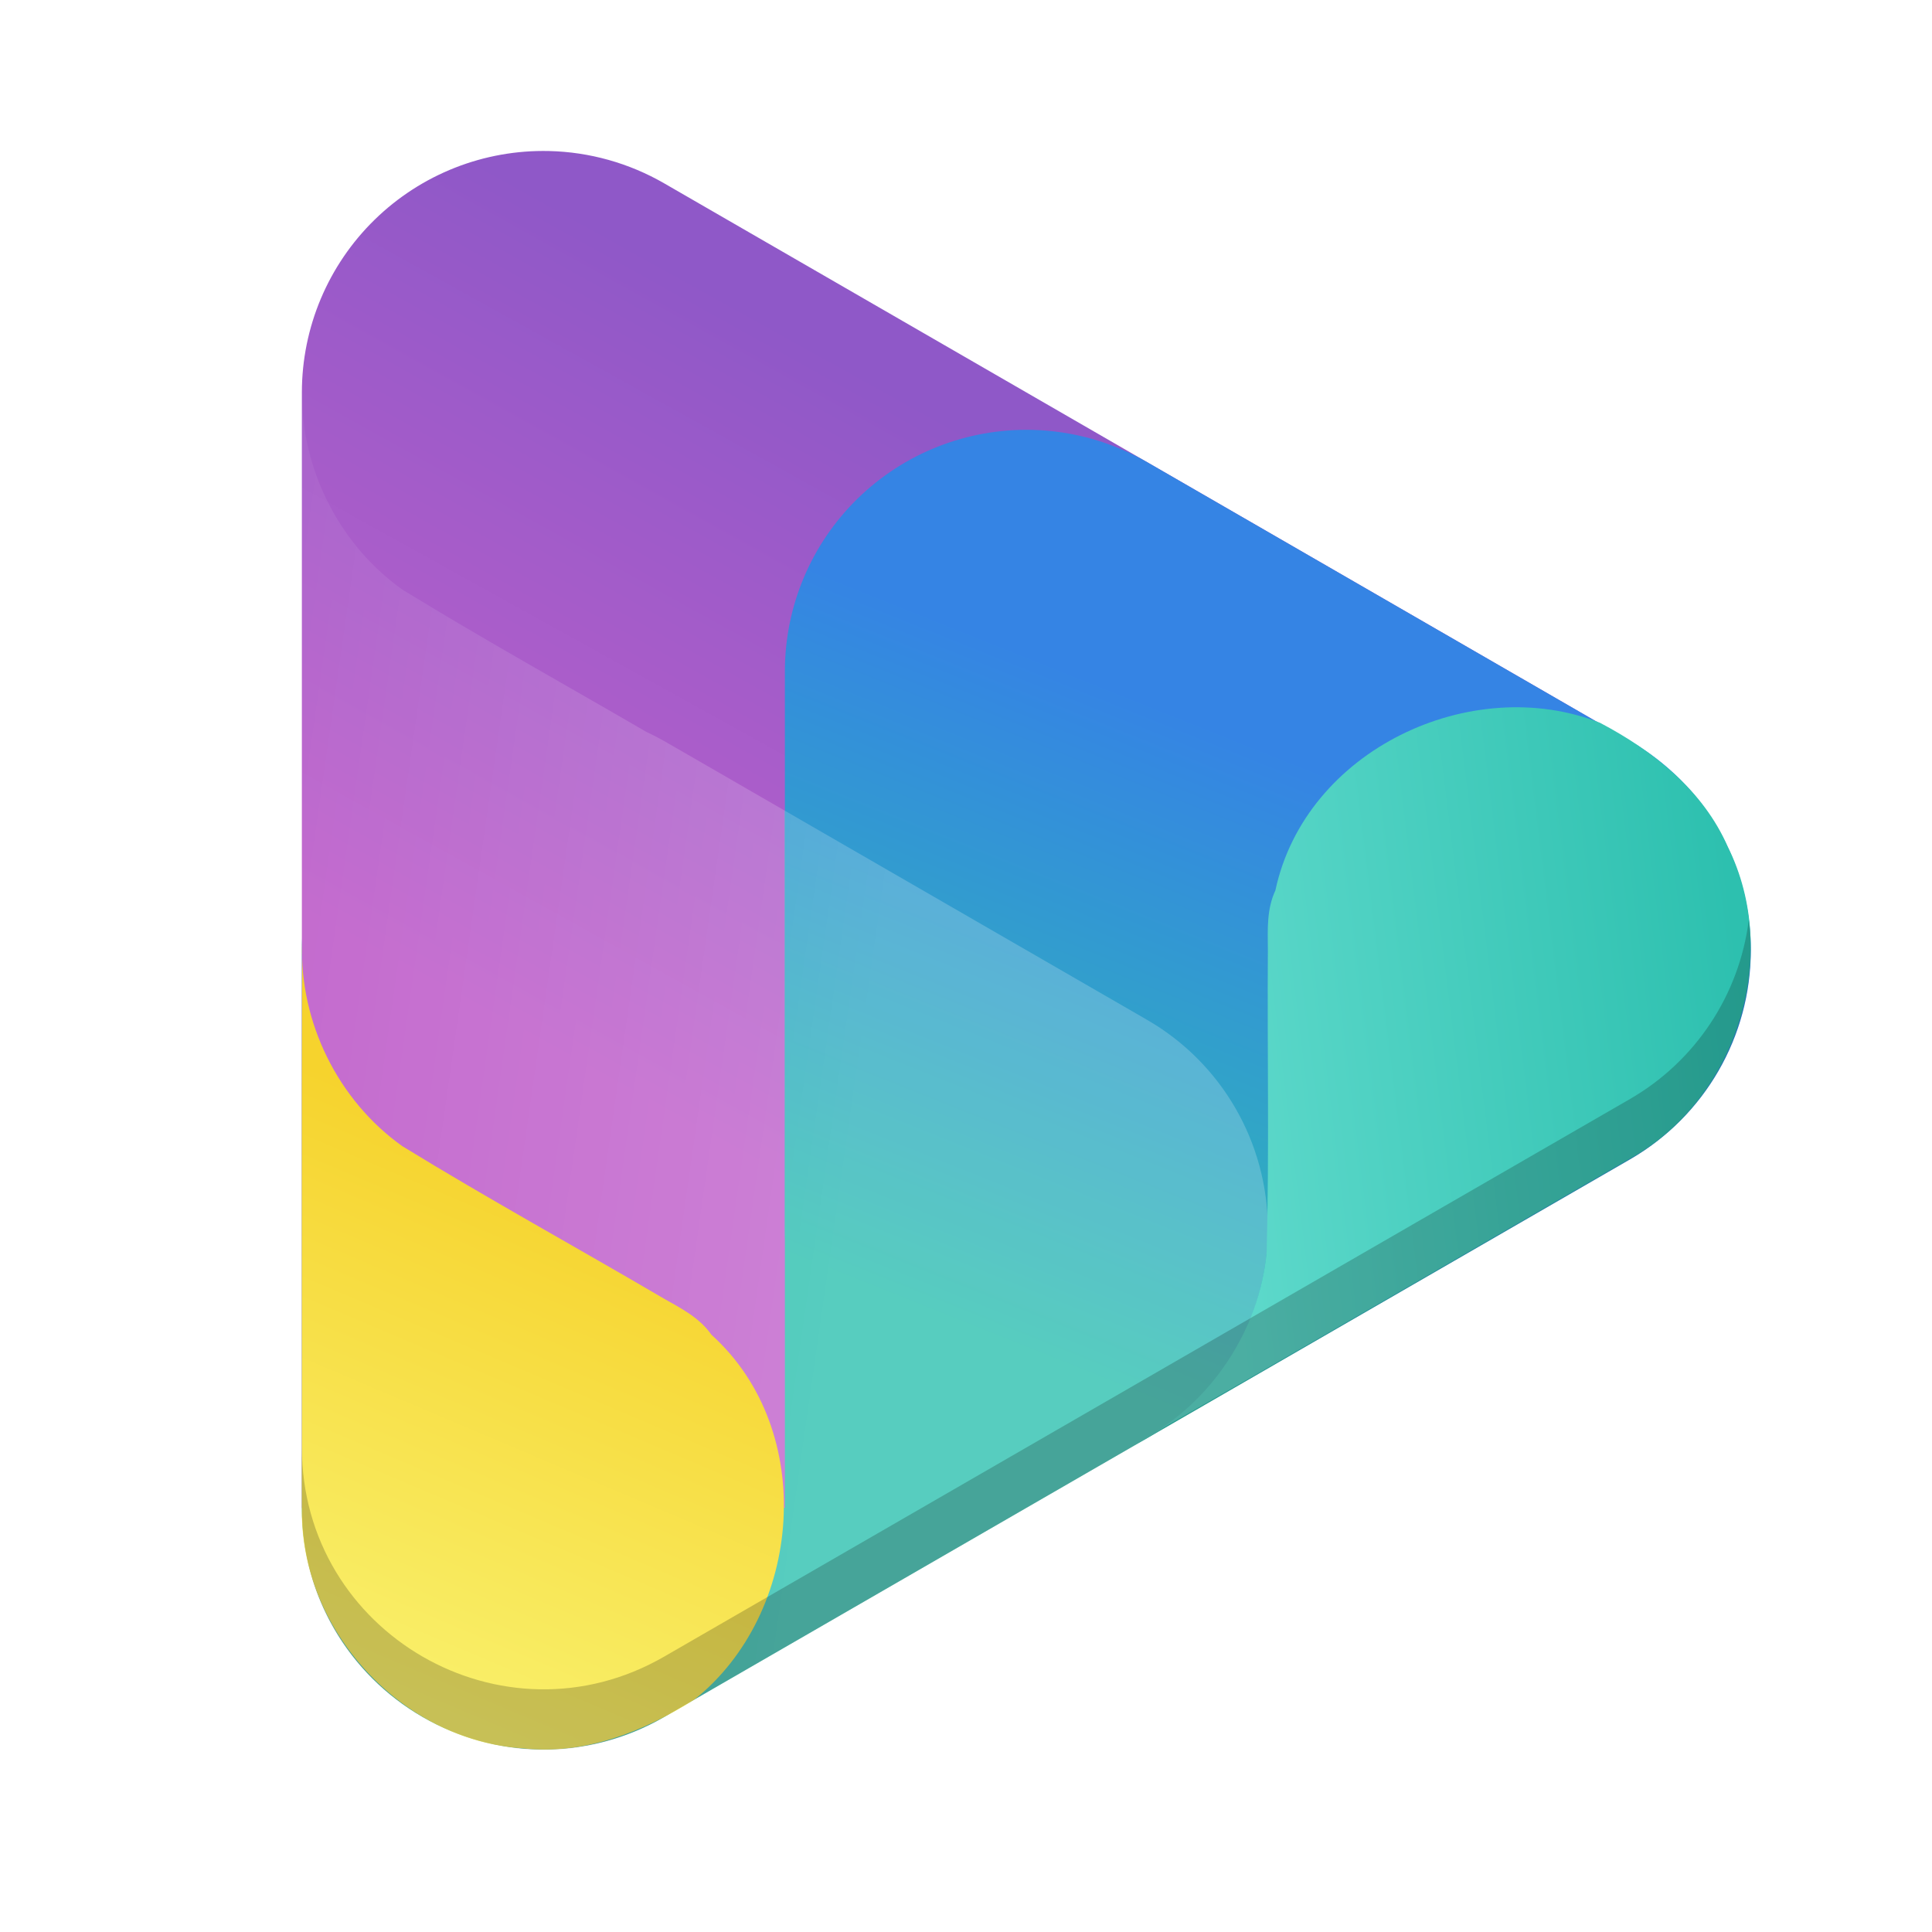
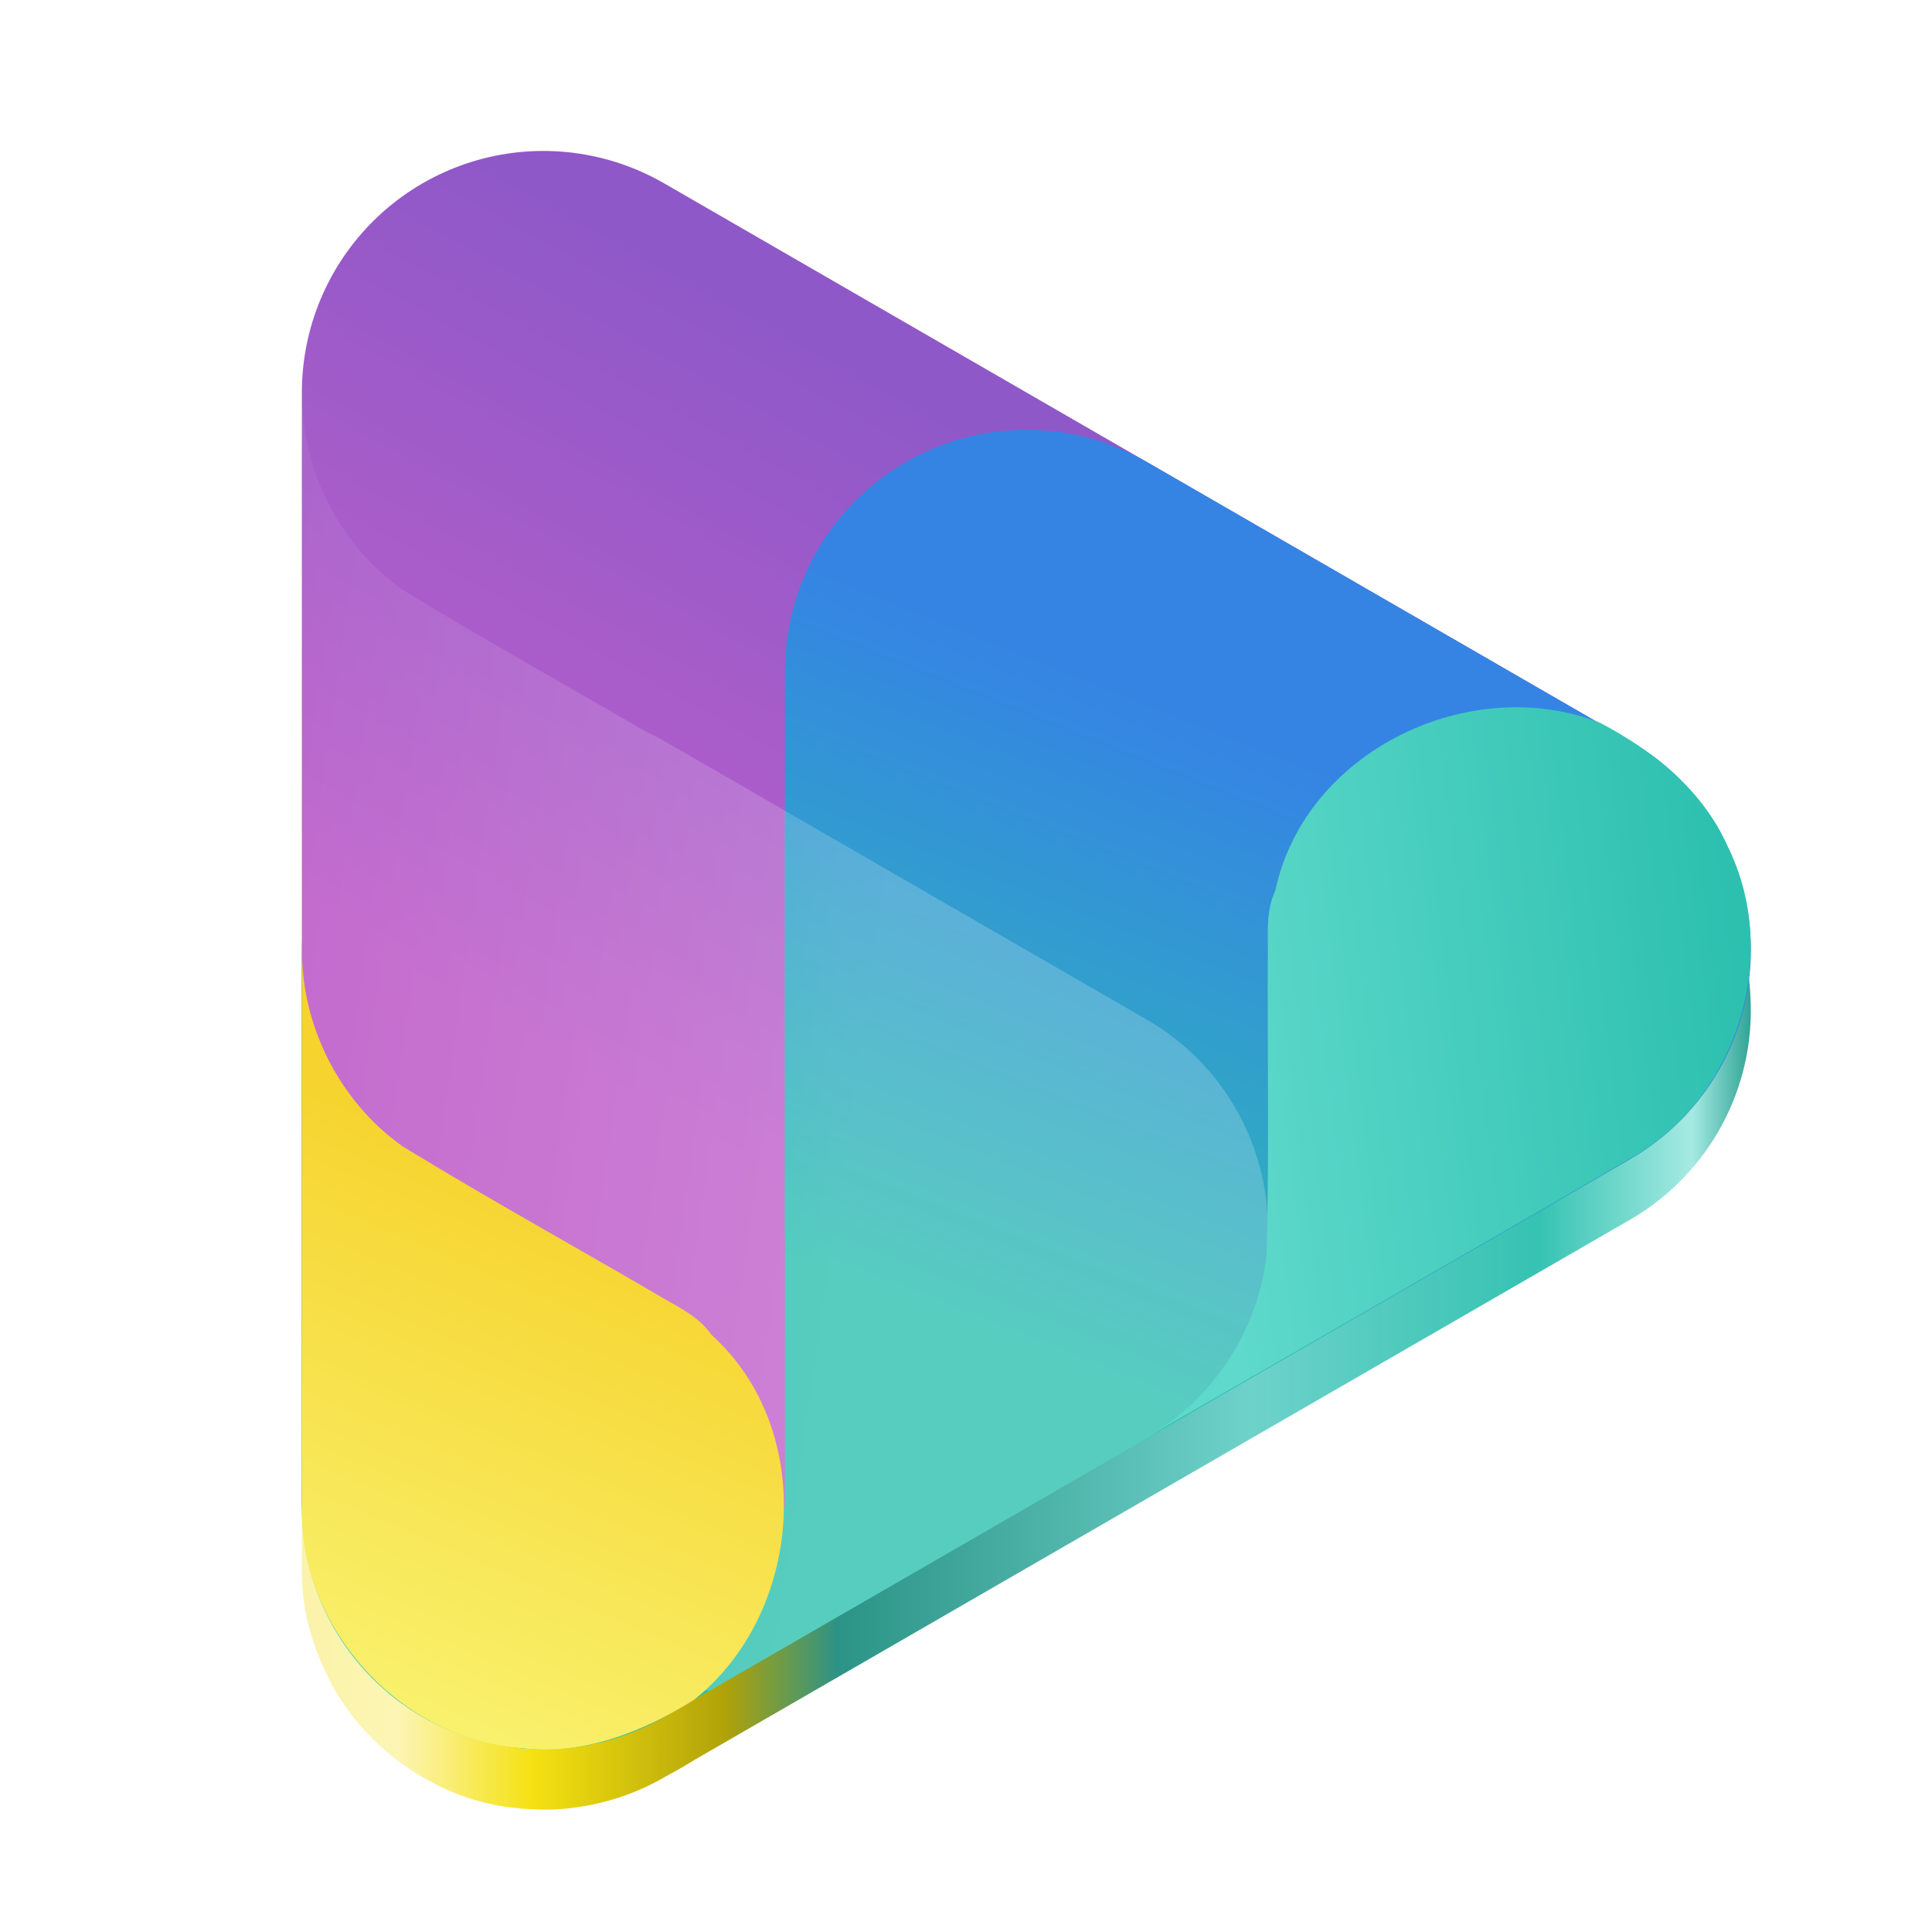
- <svg xmlns="http://www.w3.org/2000/svg" xmlns:xlink="http://www.w3.org/1999/xlink" width="128" height="128" version="1.0">
+ <svg xmlns="http://www.w3.org/2000/svg" xmlns:xlink="http://www.w3.org/1999/xlink" width="128px" height="128px" viewBox="0 0 128 128" version="1.1">
  <defs>
-     <linearGradient id="a">
-       <stop offset="0" stop-color="#d5d3cf" />
-       <stop offset="1" stop-color="#f6f5f4" />
+     <linearGradient id="linear0" gradientUnits="userSpaceOnUse" x1="62.816" y1="414.077" x2="158.563" y2="414.077" gradientTransform="matrix(1,0,0,1,-42.44285,-294.1812)">
+       <stop offset="0" style="stop-color:rgb(98.431%,95.294%,66.667%);stop-opacity:1;" />
+       <stop offset="0.063" style="stop-color:rgb(98.824%,96.078%,70.588%);stop-opacity:1;" />
+       <stop offset="0.156" style="stop-color:rgb(96.078%,88.235%,6.667%);stop-opacity:1;" />
+       <stop offset="0.289" style="stop-color:rgb(69.412%,63.529%,3.137%);stop-opacity:1;" />
+       <stop offset="0.367" style="stop-color:rgb(17.255%,57.647%,52.941%);stop-opacity:1;" />
+       <stop offset="0.653" style="stop-color:rgb(43.137%,82.353%,79.216%);stop-opacity:1;" />
+       <stop offset="0.852" style="stop-color:rgb(17.647%,75.294%,68.627%);stop-opacity:0.961;" />
+       <stop offset="0.958" style="stop-color:rgb(63.529%,91.373%,88.235%);stop-opacity:0.961;" />
+       <stop offset="1" style="stop-color:rgb(14.118%,61.569%,56.078%);stop-opacity:0.961;" />
    </linearGradient>
-     <linearGradient id="b">
-       <stop offset="0" stop-color="#d5d3cf" />
-       <stop offset="1" stop-color="#949390" />
+     <linearGradient id="linear1" gradientUnits="userSpaceOnUse" x1="32" y1="239.25" x2="56" y2="196" gradientTransform="matrix(1,0,0,1,0,-172)">
+       <stop offset="0" style="stop-color:rgb(75.294%,38.039%,79.608%);stop-opacity:1;" />
+       <stop offset="1" style="stop-color:rgb(56.078%,34.51%,78.431%);stop-opacity:1;" />
    </linearGradient>
-     <linearGradient id="c">
-       <stop offset="0" stop-color="#9a9996" />
-       <stop offset="1" stop-color="#77767b" />
+     <linearGradient id="linear2" gradientUnits="userSpaceOnUse" x1="64" y1="260" x2="80" y2="220" gradientTransform="matrix(1,0,0,1,0,-172)">
+       <stop offset="0" style="stop-color:rgb(17.647%,75.294%,68.627%);stop-opacity:1;" />
+       <stop offset="1" style="stop-color:rgb(20.784%,51.765%,89.412%);stop-opacity:1;" />
    </linearGradient>
-     <linearGradient id="d">
-       <stop offset="0" stop-color="#f9f06b" />
-       <stop offset="1" stop-color="#f6d32d" />
+     <filter id="alpha" filterUnits="objectBoundingBox" x="0%" y="0%" width="100%" height="100%">
+       <feColorMatrix type="matrix" in="SourceGraphic" values="0 0 0 0 1 0 0 0 0 1 0 0 0 0 1 0 0 0 1 0" />
+     </filter>
+     <mask id="mask0">
+       <g filter="url(#alpha)">
+         <rect x="0" y="0" width="128" height="128" style="fill:rgb(0%,0%,0%);fill-opacity:0.2;stroke:none;" />
+       </g>
+     </mask>
+     <linearGradient id="linear3" gradientUnits="userSpaceOnUse" x1="56" y1="252" x2="0" y2="244" gradientTransform="matrix(1,0,0,1,8,-156)">
+       <stop offset="0" style="stop-color:rgb(100%,100%,100%);stop-opacity:1;" />
+       <stop offset="1" style="stop-color:rgb(100%,100%,100%);stop-opacity:0;" />
    </linearGradient>
-     <linearGradient id="e">
-       <stop offset="0" stop-color="#2dc0af" />
-       <stop offset="1" stop-color="#5ed9cb" />
+     <clipPath id="clip1">
+       <rect x="0" y="0" width="192" height="152" />
+     </clipPath>
+     <g id="surface5497" clip-path="url(#clip1)">
+       <path style=" stroke:none;fill-rule:evenodd;fill:url(#linear3);" d="M 28.016 42.629 C 27.977 54.738 28.012 66.844 28 78.949 C 28 78.977 28 79 28 79.023 L 28 115.898 C 28 121.617 31.051 126.898 36 129.758 C 40.949 132.613 47.051 132.613 52 129.758 L 84 111.281 C 88.949 108.422 92 103.141 92 97.426 C 92 91.707 88.949 86.426 84 83.566 L 52 65.094 C 51.617 64.879 51.227 64.676 50.824 64.492 C 45.434 61.352 39.973 58.324 34.656 55.062 C 30.676 52.234 28.172 47.504 28.016 42.629 Z M 28.016 42.629 " />
+     </g>
+     <linearGradient id="linear4" gradientUnits="userSpaceOnUse" x1="529.288" y1="441.731" x2="543.341" y2="408.599" gradientTransform="matrix(-0.5,-0.866025,0.866025,-0.5,-2.305103,745.5004)">
+       <stop offset="0" style="stop-color:rgb(17.647%,75.294%,68.627%);stop-opacity:1;" />
+       <stop offset="1" style="stop-color:rgb(36.863%,85.098%,79.608%);stop-opacity:1;" />
    </linearGradient>
-     <linearGradient id="f">
-       <stop offset="0" stop-color="#fff" />
-       <stop offset="1" stop-color="#fff" stop-opacity="0" />
+     <linearGradient id="linear5" gradientUnits="userSpaceOnUse" x1="529.288" y1="441.731" x2="543.341" y2="408.599" gradientTransform="matrix(1,0,0,1,-504,-330)">
+       <stop offset="0" style="stop-color:rgb(97.647%,94.118%,41.961%);stop-opacity:1;" />
+       <stop offset="1" style="stop-color:rgb(96.471%,82.745%,17.647%);stop-opacity:1;" />
    </linearGradient>
-     <linearGradient id="g">
-       <stop offset="0" stop-color="#2dc0af" />
-       <stop offset="1" stop-color="#3584e4" />
-     </linearGradient>
-     <linearGradient id="h">
-       <stop offset="0" stop-color="#c061cb" />
-       <stop offset="1" stop-color="#8f58c8" />
-     </linearGradient>
-     <linearGradient xlink:href="#d" id="m" gradientUnits="userSpaceOnUse" x1="529.288" y1="441.731" x2="543.341" y2="408.599" gradientTransform="translate(-461.557 -35.819)" />
-     <linearGradient xlink:href="#e" id="l" gradientUnits="userSpaceOnUse" x1="529.288" y1="441.731" x2="543.341" y2="408.599" gradientTransform="rotate(-120 320.2 508.254)" />
-     <linearGradient xlink:href="#f" id="k" x1="56" y1="252" x2="0" y2="244" gradientUnits="userSpaceOnUse" gradientTransform="translate(42.443 122.181)" />
-     <linearGradient gradientTransform="translate(42.443 122.181)" xlink:href="#g" id="j" x1="64" y1="260" x2="80" y2="220" gradientUnits="userSpaceOnUse" />
-     <linearGradient gradientTransform="translate(42.443 122.181)" xlink:href="#h" id="i" x1="32" y1="239.25" x2="56" y2="196" gradientUnits="userSpaceOnUse" />
  </defs>
-   <path style="marker:none" overflow="visible" fill="none" d="M0 0h128v128H0z" />
-   <g>
-     <g color="#000" font-weight="400" font-family="sans-serif" fill-rule="evenodd">
-       <path d="M36.377 46.955A16.002 16.002 0 0 0 20 62.951v36.95a16.002 16.002 0 0 0 24 13.857L76 95.28a16.002 16.002 0 0 0 0-27.713L44 49.094a16.002 16.002 0 0 0-7.623-2.139z" style="line-height:normal;font-variant-ligatures:normal;font-variant-position:normal;font-variant-caps:normal;font-variant-numeric:normal;font-variant-alternates:normal;font-feature-settings:normal;text-indent:0;text-align:start;text-decoration-line:none;text-decoration-style:solid;text-decoration-color:#000;text-transform:none;text-orientation:mixed;white-space:normal;shape-padding:0;isolation:auto;mix-blend-mode:normal;solid-color:#000;solid-opacity:1" overflow="visible" fill="#2dc0af" />
-       <path d="M78.82 304.187a16.002 16.002 0 0 0-16.377 15.994v73.9h32v-46.187l40 23.094 16-27.713-64-36.95a16.002 16.002 0 0 0-7.623-2.138z" style="line-height:normal;font-variant-ligatures:normal;font-variant-position:normal;font-variant-caps:normal;font-variant-numeric:normal;font-variant-alternates:normal;font-feature-settings:normal;text-indent:0;text-align:start;text-decoration-line:none;text-decoration-style:solid;text-decoration-color:#000;text-transform:none;text-orientation:mixed;white-space:normal;shape-padding:0;isolation:auto;mix-blend-mode:normal;solid-color:#000;solid-opacity:1" overflow="visible" fill="url(#i)" transform="translate(-42.443 -294.181)" />
-       <path d="M110.82 322.662a16.002 16.002 0 0 0-16.377 15.994v36.95a16.002 16.002 0 0 0 24 13.856l32-18.474a16.002 16.002 0 0 0 0-27.713l-32-18.475a16.002 16.002 0 0 0-7.623-2.138z" style="line-height:normal;font-variant-ligatures:normal;font-variant-position:normal;font-variant-caps:normal;font-variant-numeric:normal;font-variant-alternates:normal;font-feature-settings:normal;text-indent:0;text-align:start;text-decoration-line:none;text-decoration-style:solid;text-decoration-color:#000;text-transform:none;text-orientation:mixed;white-space:normal;shape-padding:0;isolation:auto;mix-blend-mode:normal;solid-color:#000;solid-opacity:1" overflow="visible" fill="url(#j)" transform="translate(-42.443 -294.181)" />
-       <path d="M62.46 320.812c-.04 12.106-.005 24.214-.017 36.32v36.95a16.002 16.002 0 0 0 24 13.857l32-18.477a16.002 16.002 0 0 0 0-27.712l-32-18.475a16.002 16.002 0 0 0-1.174-.602c-5.392-3.139-10.852-6.166-16.168-9.43-3.984-2.83-6.487-7.559-6.64-12.431z" style="line-height:normal;font-variant-ligatures:normal;font-variant-position:normal;font-variant-caps:normal;font-variant-numeric:normal;font-variant-alternates:normal;font-feature-settings:normal;text-indent:0;text-align:start;text-decoration-line:none;text-decoration-style:solid;text-decoration-color:#000;text-transform:none;text-orientation:mixed;white-space:normal;shape-padding:0;isolation:auto;mix-blend-mode:normal;solid-color:#000;solid-opacity:1" overflow="visible" opacity=".2" fill="url(#k)" transform="translate(-42.443 -294.181)" />
-       <path style="line-height:normal;font-variant-ligatures:normal;font-variant-position:normal;font-variant-caps:normal;font-variant-numeric:normal;font-variant-alternates:normal;font-feature-settings:normal;text-indent:0;text-align:start;text-decoration-line:none;text-decoration-style:solid;text-decoration-color:#000;text-transform:none;text-orientation:mixed;white-space:normal;shape-padding:0;isolation:auto;mix-blend-mode:normal;solid-color:#000;solid-opacity:1" d="M118.056 389.61c10.815-6.191 21.588-12.456 32.386-18.676 7.049-3.897 10.06-13.432 6.472-20.653-1.64-3.746-4.936-6.356-8.47-8.215-8.542-3.355-19.517 1.811-21.503 11.106-.582 1.252-.51 2.562-.498 3.96-.047 6.672.097 13.35-.082 20.018-.49 5.194-3.7 10.008-8.305 12.46z" overflow="visible" fill="url(#l)" transform="translate(-42.443 -294.181)" />
-       <path d="M62.462 356.697c-.045 12.46-.007 24.923-.02 37.385-.148 8.052 6.604 15.427 14.651 15.931 4.064.453 7.972-1.097 11.35-3.228 7.176-5.72 8.19-17.808 1.133-24.175-.794-1.13-1.964-1.723-3.18-2.411-5.755-3.377-11.61-6.59-17.296-10.08-4.253-3.022-6.817-8.209-6.638-13.422z" style="line-height:normal;font-variant-ligatures:normal;font-variant-position:normal;font-variant-caps:normal;font-variant-numeric:normal;font-variant-alternates:normal;font-feature-settings:normal;text-indent:0;text-align:start;text-decoration-line:none;text-decoration-style:solid;text-decoration-color:#000;text-transform:none;text-orientation:mixed;white-space:normal;shape-padding:0;isolation:auto;mix-blend-mode:normal;solid-color:#000;solid-opacity:1" overflow="visible" fill="url(#m)" transform="translate(-42.443 -294.181)" />
-       <path d="M115.86 60.959A16.002 16.002 0 0 1 108 72.807l-64 36.95c-10.667 6.157-23.999-1.54-24-13.857v4c.001 12.316 13.333 20.014 24 13.858l64-36.951a16.002 16.002 0 0 0 7.86-15.848z" style="line-height:normal;font-variant-ligatures:normal;font-variant-position:normal;font-variant-caps:normal;font-variant-numeric:normal;font-variant-alternates:normal;font-feature-settings:normal;text-indent:0;text-align:start;text-decoration-line:none;text-decoration-style:solid;text-decoration-color:#000;text-transform:none;text-orientation:mixed;white-space:normal;shape-padding:0;isolation:auto;mix-blend-mode:normal;solid-color:#000;solid-opacity:1" overflow="visible" opacity=".2" />
-     </g>
+   <g id="surface5465">
+     <path style=" stroke:none;fill-rule:evenodd;fill:url(#linear0);" d="M 36.379 14.008 C 32.07 13.906 27.902 15.547 24.82 18.555 C 21.738 21.566 20 25.691 20 30 L 20 46.977 C 20 53.633 20.008 60.293 20 66.949 C 20 66.977 20 67 20 67.023 L 20 83.438 C 20 90.258 20.008 97.078 20 103.898 C 19.969 105.52 20.23 107.109 20.715 108.621 C 20.719 108.637 20.723 108.648 20.727 108.664 C 20.863 109.086 21.012 109.504 21.188 109.918 C 21.336 110.273 21.496 110.625 21.672 110.973 C 21.688 111.012 21.707 111.047 21.727 111.086 C 21.801 111.25 21.879 111.41 21.961 111.574 C 22.473 112.508 23.074 113.391 23.766 114.211 C 24.875 115.52 26.188 116.641 27.656 117.535 C 28.043 117.773 28.441 118 28.848 118.207 C 30.582 119.098 32.484 119.66 34.469 119.812 C 34.527 119.816 34.59 119.828 34.652 119.832 C 34.898 119.852 35.145 119.863 35.391 119.871 C 35.746 119.891 36.102 119.902 36.457 119.895 C 36.484 119.891 36.508 119.891 36.535 119.887 C 36.984 119.871 37.434 119.84 37.879 119.781 C 40.035 119.527 42.117 118.84 44 117.758 L 44.266 117.605 C 44.855 117.289 45.438 116.957 46 116.602 C 46 116.602 46 116.602 46.004 116.602 L 76 99.281 L 108 80.805 C 113.242 77.777 116.324 72.051 115.969 66.004 C 115.875 63.973 115.395 61.961 114.473 60.098 C 113.797 58.559 112.836 57.223 111.699 56.039 C 111.648 55.988 111.598 55.938 111.551 55.887 C 111.289 55.625 111.031 55.367 110.754 55.121 C 110.527 54.918 110.297 54.723 110.062 54.535 C 109.891 54.395 109.715 54.258 109.539 54.121 C 109.387 54.008 109.234 53.895 109.078 53.785 C 108.098 53.078 107.062 52.445 106 51.883 C 105.918 51.852 105.836 51.824 105.754 51.793 L 44 16.145 C 41.68 14.805 39.059 14.07 36.379 14.008 Z M 36.379 14.008 " />
+     <path style=" stroke:none;fill-rule:evenodd;fill:rgb(17.647%,75.294%,68.627%);fill-opacity:1;" d="M 36.375 46.953 C 32.07 46.855 27.902 48.496 24.82 51.504 C 21.738 54.516 20 58.641 20 62.949 L 20 99.898 C 20 105.617 23.051 110.898 28 113.758 C 32.949 116.613 39.051 116.613 44 113.758 L 76 95.281 C 80.949 92.422 84 87.141 84 81.426 C 84 75.707 80.949 70.426 76 67.566 L 44 49.094 C 41.68 47.754 39.059 47.02 36.375 46.953 Z M 36.375 46.953 " />
+     <path style=" stroke:none;fill-rule:evenodd;fill:url(#linear1);" d="M 36.375 10.004 C 32.07 9.906 27.902 11.543 24.82 14.555 C 21.738 17.566 20 21.691 20 26 L 20 99.898 L 52 99.898 L 52 53.711 L 92 76.805 L 108 49.094 L 44 12.145 C 41.68 10.805 39.059 10.07 36.375 10.004 Z M 36.375 10.004 " />
+     <path style=" stroke:none;fill-rule:evenodd;fill:url(#linear2);" d="M 68.375 28.48 C 64.07 28.379 59.902 30.02 56.82 33.031 C 53.738 36.039 52 40.168 52 44.473 L 52 81.426 C 52 87.141 55.051 92.422 60 95.281 C 64.953 98.137 71.051 98.137 76 95.281 L 108 76.805 C 112.949 73.949 116 68.668 116 62.949 C 116 57.234 112.949 51.953 108 49.094 L 76 30.617 C 73.68 29.277 71.059 28.543 68.375 28.48 Z M 68.375 28.48 " />
+     <use xlink:href="#surface5497" transform="matrix(1,0,0,1,-8,-16)" mask="url(#mask0)" />
+     <path style=" stroke:none;fill-rule:evenodd;fill:url(#linear4);" d="M 75.613 95.43 C 86.426 89.238 97.203 82.973 108 76.754 C 115.047 72.855 118.059 63.32 114.473 56.098 C 112.832 52.355 109.535 49.746 106 47.883 C 97.461 44.531 86.484 49.695 84.496 58.992 C 83.918 60.242 83.988 61.551 84 62.949 C 83.953 69.621 84.098 76.301 83.918 82.969 C 83.43 88.164 80.219 92.977 75.613 95.43 Z M 75.613 95.43 " />
+     <path style=" stroke:none;fill-rule:evenodd;fill:url(#linear5);" d="M 20.02 62.516 C 19.973 74.977 20.012 87.438 20 99.898 C 19.852 107.953 26.602 115.328 34.652 115.832 C 38.715 116.285 42.621 114.734 46 112.602 C 53.176 106.883 54.191 94.797 47.133 88.43 C 46.34 87.297 45.168 86.707 43.953 86.016 C 38.199 82.641 32.344 79.426 26.656 75.938 C 22.406 72.914 19.84 67.73 20.02 62.516 Z M 20.02 62.516 " />
  </g>
</svg>
